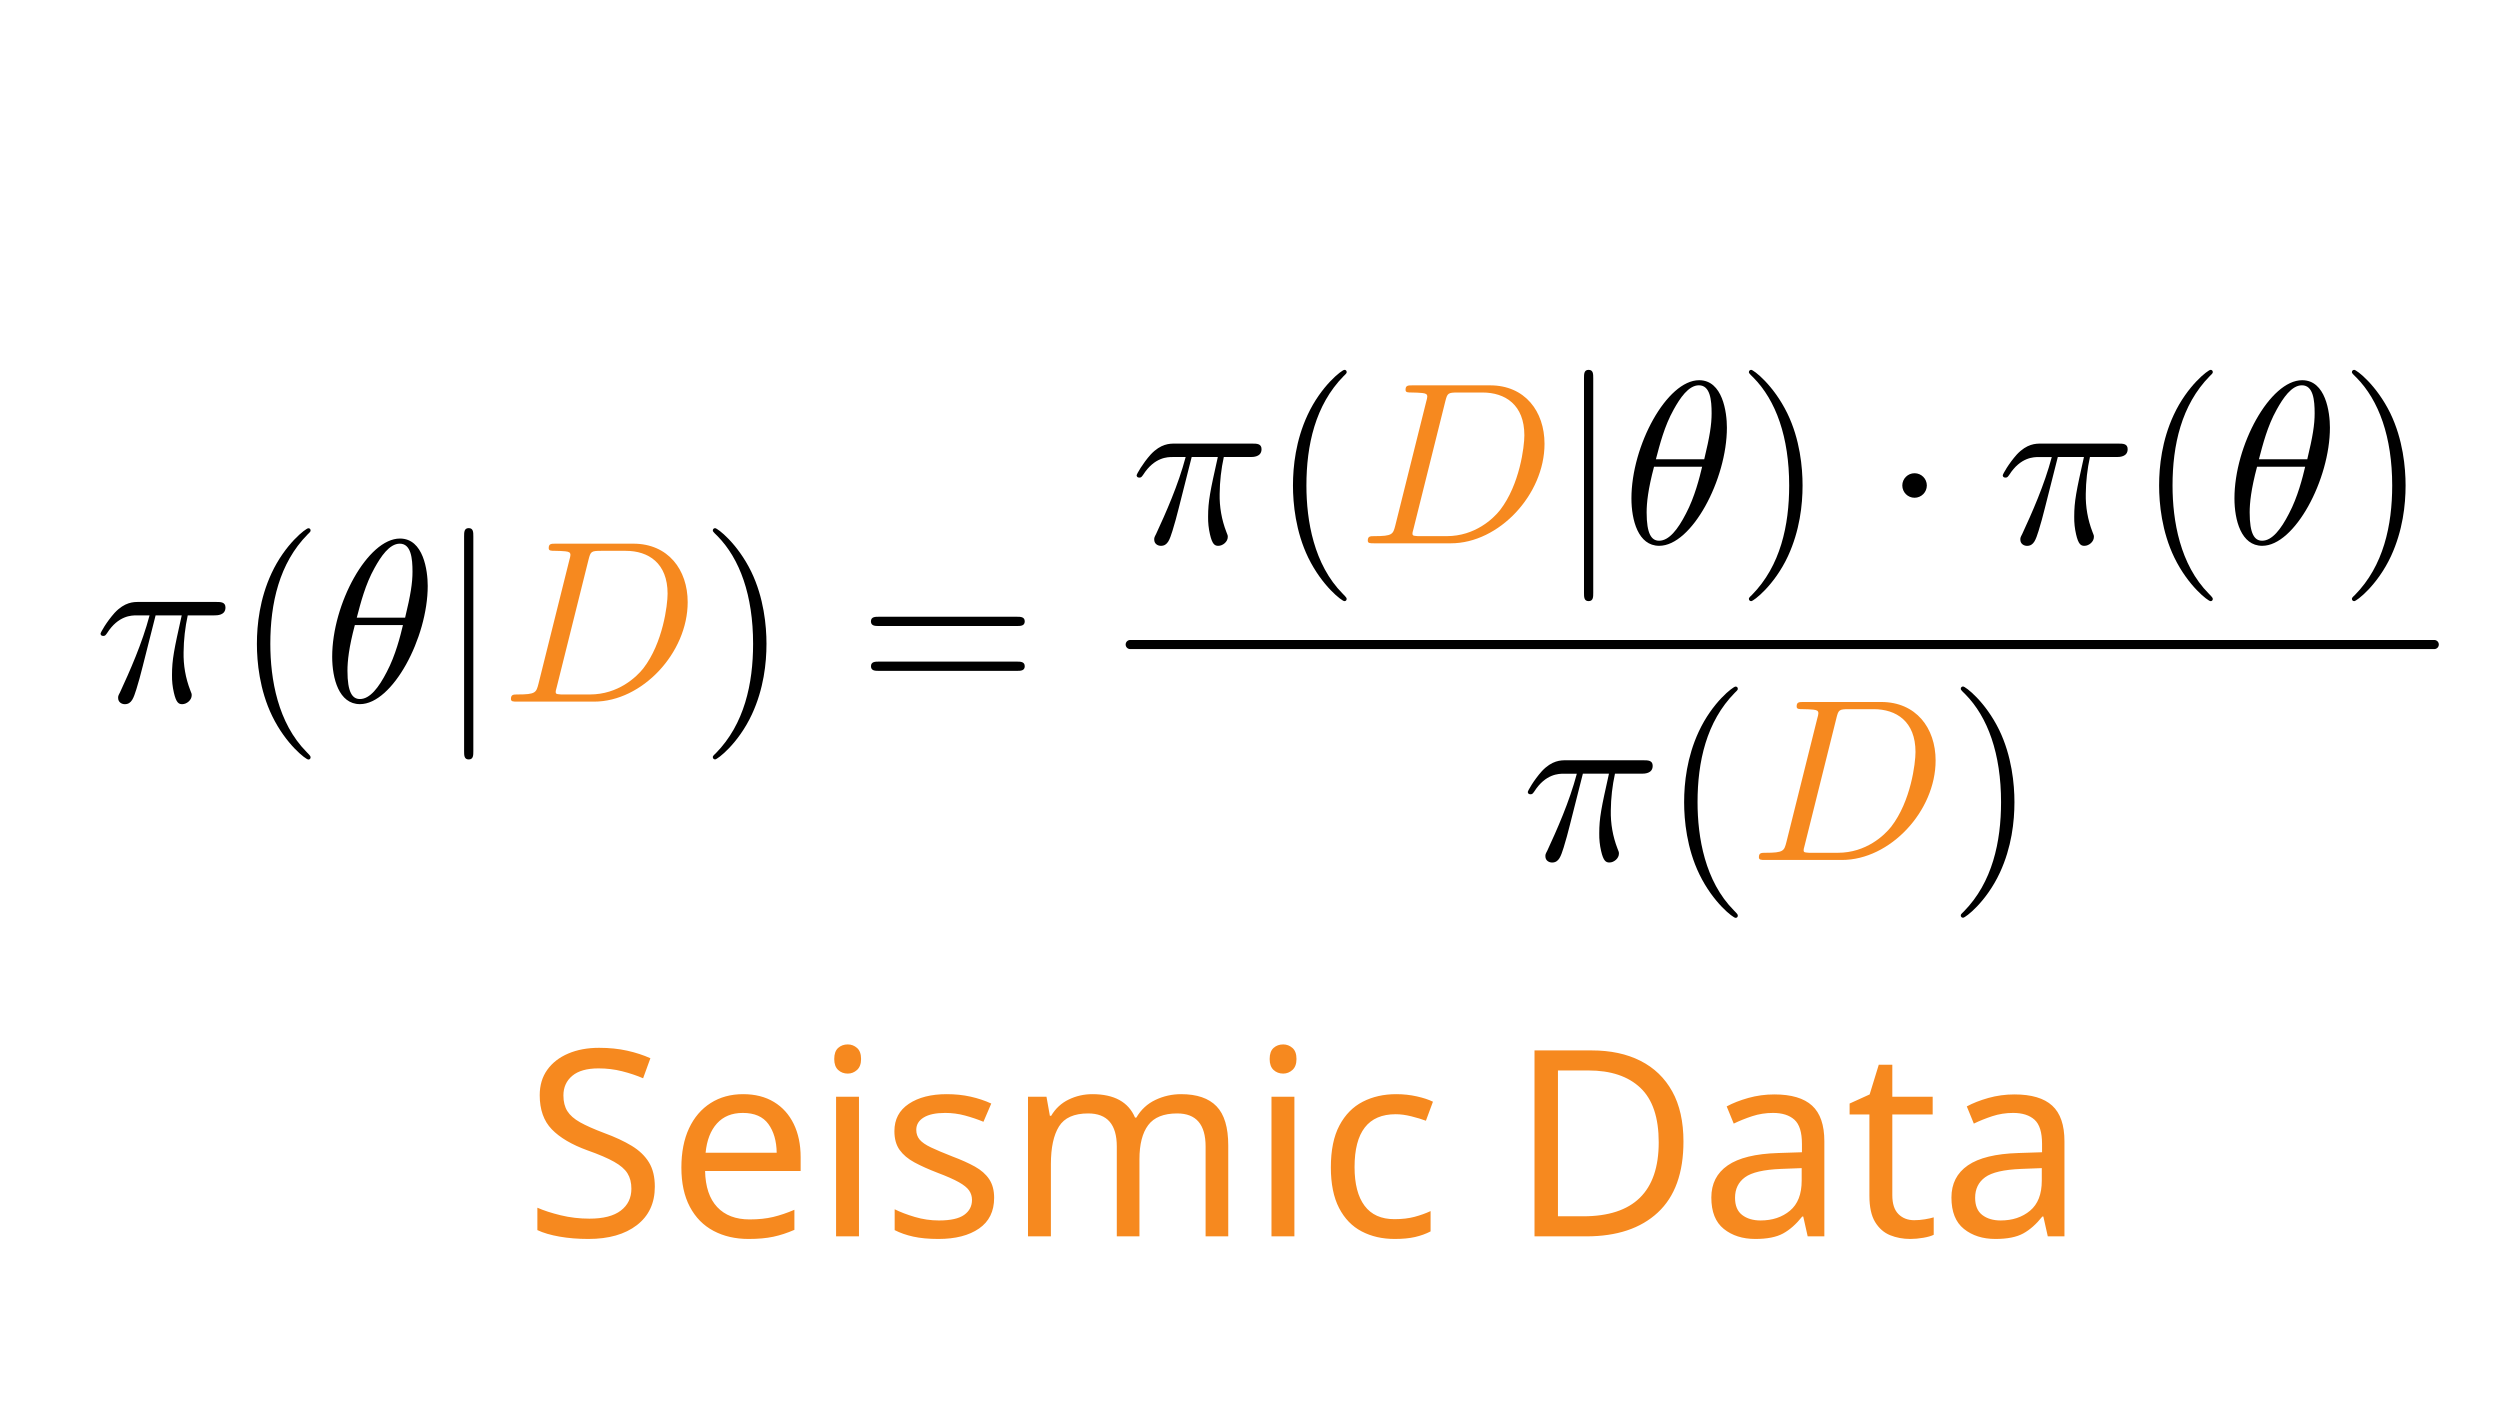
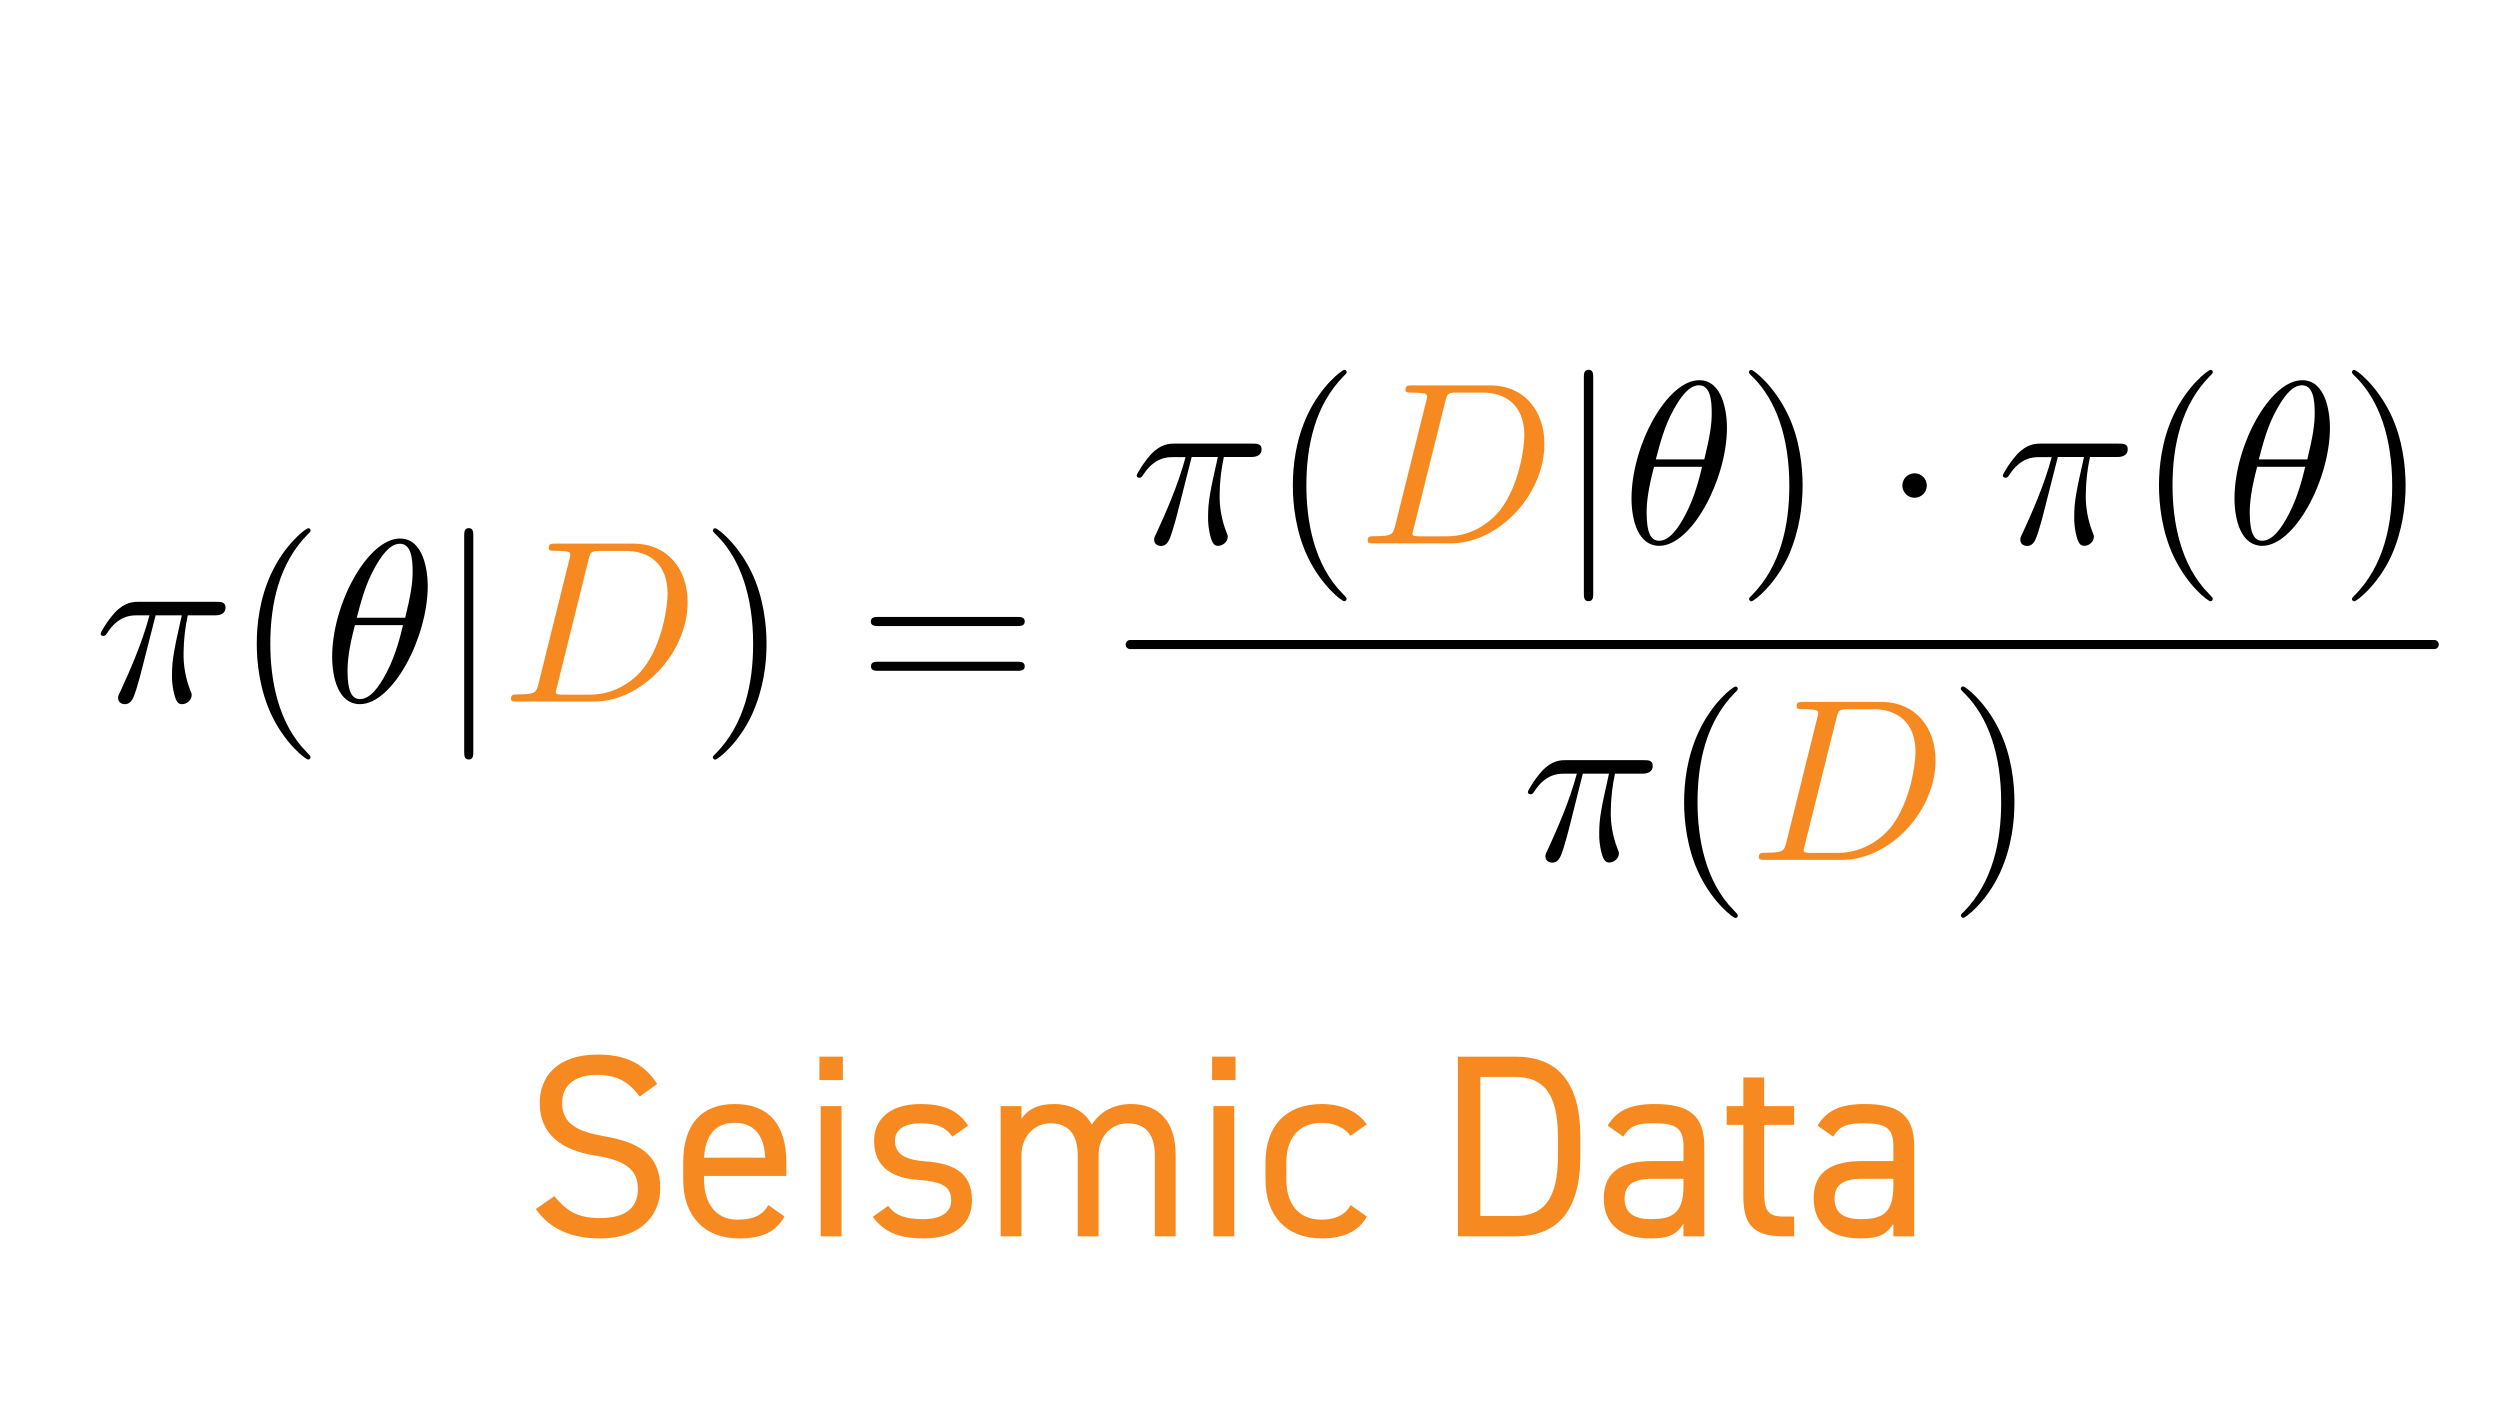
- <svg xmlns="http://www.w3.org/2000/svg" id="Data_highlighted" data-name="Data highlighted" viewBox="0 0 1920 1080">
-   <defs>
-     <style>.cls-1,.cls-5{fill:none;}.cls-2{clip-path:url(#clip-path);}.cls-3,.cls-4{fill:#f6891f;}.cls-4{font-size:200px;font-family:DIN2014-Regular, "DIN 2014";}.cls-5{stroke:#000;stroke-linecap:round;stroke-miterlimit:10;stroke-width:7px;}</style>
-     <clipPath id="clip-path">
-       <rect class="cls-1" x="76" y="276" width="1806" height="429.15" />
+ <svg xmlns="http://www.w3.org/2000/svg" xmlns:xlink="http://www.w3.org/1999/xlink" version="1.1" id="Data_highlighted" x="0px" y="0px" viewBox="0 0 1920 1080" style="enable-background:new 0 0 1920 1080;" xml:space="preserve">
+   <style type="text/css">
+ 	.st0{clip-path:url(#SVGID_2_);}
+ 	.st1{fill:#F6891F;}
+ 	.st2{enable-background:new    ;}
+ 	.st3{fill:none;stroke:#000000;stroke-width:7;stroke-linecap:round;stroke-miterlimit:10;}
+ </style>
+   <g>
+     <defs>
+       <rect id="SVGID_1_" x="76" y="276" width="1806" height="429.2" />
+     </defs>
+     <clipPath id="SVGID_2_">
+       <use xlink:href="#SVGID_1_" style="overflow:visible;" />
    </clipPath>
-   </defs>
-   <g class="cls-2">
-     <path d="M119.5,472.61h20.06c-5.87,26.29-7.46,33.92-7.46,45.82a55.6,55.6,0,0,0,1.43,13.49c1.79,7.83,3.74,8.89,6.4,8.89,3.54,0,7.29-3.21,7.29-6.76,0-1.06,0-1.43-1.09-3.91A76.5,76.5,0,0,1,141,500.83a139.16,139.16,0,0,1,3.18-28.22h20.26c2.32,0,8.72,0,8.72-6.06,0-4.25-3.75-4.25-7.13-4.25H106.54c-3.91,0-10.68,0-18.5,8.35-6.2,6.93-10.81,15.09-10.81,16,0,.16,0,1.75,2.12,1.75,1.43,0,1.79-.69,2.85-2.12,8.69-13.66,19-13.66,22.55-13.66h10.11c-5.67,21.49-15.25,43-22.71,59.15-1.43,2.65-1.43,3-1.43,4.24,0,3.38,2.85,4.81,5.14,4.81,5.34,0,6.77-5,8.89-11.54,2.49-8.19,2.49-8.52,4.81-17.41l9.94-39.25" />
-     <path d="M238.5,581.49c0-.53,0-.9-3-3.91-22.19-22.38-27.89-56-27.89-83.12,0-30.93,6.77-61.83,28.61-84,2.3-2.13,2.3-2.49,2.3-3a1.58,1.58,0,0,0-1.76-1.76c-1.79,0-17.77,12.07-28.25,34.64-9.05,19.53-11.21,39.26-11.21,54.18,0,13.83,2,35.34,11.74,55.4,10.64,21.85,25.93,33.39,27.72,33.39a1.58,1.58,0,0,0,1.76-1.76" />
-     <path d="M309.46,480.07c-1.93,8.16-5.67,23.24-12.43,36-6.2,12.1-13,20.79-20.59,20.79-5.87,0-9.59-5.14-9.59-21.68,0-7.46,1.07-17.75,5.67-35.15h36.94M274,474.37c3-11.37,6.57-25.56,13.66-38.19,4.81-8.69,11.37-18.64,19.36-18.64,8.72,0,9.78,11.37,9.78,21.49,0,8.71-1.42,17.76-5.67,35.34ZM328.49,450c0-11.7-3.22-36.4-21.32-36.4-24.7,0-52.05,50.09-52.05,90.77,0,16.68,5.14,36.41,21.32,36.41C301.47,540.81,328.49,489.82,328.49,450Z" />
-     <path d="M363.52,412c0-3.22,0-6.4-3.54-6.4s-3.55,3.18-3.55,6.4V576.88c0,3.18,0,6.37,3.55,6.37s3.54-3.19,3.54-6.37V412" />
-     <path class="cls-3" d="M452,429.78c1.6-6.2,2-6.74,9.58-6.74h19c17.41,0,32.13,9.42,32.13,32.86,0,8.72-3.55,37.83-18.63,57.39-5.17,6.56-19.2,20.06-41.05,20.06H433a20.49,20.49,0,0,1-3.91-.17c-1.79-.19-2.32-.36-2.32-1.79,0-.53,0-.89.9-4.08L452,429.78M413.59,525c-1.79,6.92-2.12,8.35-16.18,8.35-3,0-5,0-5,3.38,0,2.12,1.62,2.12,5,2.12h58.82c36.93,0,71.91-37.46,71.91-76.38,0-25-15.08-44.93-41.74-44.93H426.72c-3.35,0-5.31,0-5.31,3.38,0,2.12,1.6,2.12,5.15,2.12,2.31,0,5.5.17,7.62.37,2.85.33,3.91.86,3.91,2.82a14.5,14.5,0,0,1-.7,3.38Z" />
-     <path d="M588.66,494.46c0-13.86-2-35.37-11.71-55.43-10.67-21.85-25.93-33.39-27.71-33.39a1.68,1.68,0,0,0-1.79,1.76c0,.53,0,.89,3.38,4.11,17.41,17.57,27.55,45.82,27.55,82.95,0,30.37-6.6,61.63-28.61,84-2.32,2.12-2.32,2.49-2.32,3a1.68,1.68,0,0,0,1.79,1.76c1.78,0,17.77-12.07,28.24-34.62,9.06-19.56,11.18-39.25,11.18-54.17" />
-     <path d="M781.13,515.22c2.49,0,5.87,0,5.87-3.55s-3.38-3.55-6-3.55H674.91c-2.66,0-6,0-6,3.55s3.38,3.55,5.87,3.55H781.13M781,480.77c2.65,0,6,0,6-3.55s-3.38-3.55-5.87-3.55H674.74c-2.49,0-5.87,0-5.87,3.55s3.38,3.55,6,3.55Z" />
-     <path d="M915.21,351h20.07c-5.87,26.29-7.46,33.92-7.46,45.82a56,56,0,0,0,1.42,13.49c1.79,7.83,3.74,8.89,6.4,8.89,3.55,0,7.29-3.22,7.29-6.77,0-1.06,0-1.42-1.09-3.91a76.43,76.43,0,0,1-5.14-29.3A139.87,139.87,0,0,1,939.88,351h20.26c2.32,0,8.72,0,8.72-6.07,0-4.24-3.75-4.24-7.13-4.24H902.25c-3.91,0-10.67,0-18.5,8.35-6.2,6.93-10.81,15.09-10.81,16,0,.17,0,1.76,2.13,1.76,1.42,0,1.78-.69,2.85-2.12C886.6,351,896.91,351,900.46,351h10.12c-5.67,21.48-15.26,43-22.72,59.14-1.42,2.66-1.42,3-1.42,4.25,0,3.38,2.85,4.81,5.14,4.81,5.33,0,6.76-5,8.88-11.54,2.49-8.19,2.49-8.52,4.81-17.41L915.21,351" />
-     <path d="M1034.21,459.9c0-.53,0-.9-3-3.92-22.18-22.37-27.88-56-27.88-83.11,0-30.93,6.76-61.83,28.61-84.05,2.29-2.12,2.29-2.48,2.29-3a1.58,1.58,0,0,0-1.76-1.76c-1.79,0-17.77,12.07-28.25,34.64C995.15,338.22,993,358,993,372.87c0,13.83,2,35.34,11.73,55.4,10.65,21.85,25.93,33.39,27.72,33.39a1.58,1.58,0,0,0,1.76-1.76" />
-     <path class="cls-3" d="M1110,308.19c1.59-6.21,2-6.74,9.58-6.74h19c17.41,0,32.13,9.42,32.13,32.86,0,8.72-3.55,37.83-18.64,57.39-5.16,6.56-19.19,20.06-41,20.06H1091a20.43,20.43,0,0,1-3.91-.17c-1.79-.2-2.32-.36-2.32-1.79,0-.53,0-.89.9-4.08L1110,308.19m-38.36,95.21c-1.79,6.93-2.13,8.36-16.18,8.36-3,0-5,0-5,3.38,0,2.12,1.62,2.12,5,2.12h58.82c36.93,0,71.91-37.47,71.91-76.39,0-25-15.09-44.92-41.74-44.92h-59.68c-3.35,0-5.31,0-5.31,3.38,0,2.12,1.6,2.12,5.14,2.12,2.32,0,5.51.17,7.63.37,2.85.33,3.91.86,3.91,2.82a15.21,15.21,0,0,1-.7,3.38Z" />
-     <path d="M1223.61,290.44c0-3.21,0-6.39-3.55-6.39s-3.55,3.18-3.55,6.39V455.29c0,3.18,0,6.37,3.55,6.37s3.55-3.19,3.55-6.37V290.44" />
-     <path d="M1307.23,358.48c-1.93,8.15-5.67,23.24-12.43,36-6.2,12.1-13,20.79-20.59,20.79-5.87,0-9.59-5.15-9.59-21.69,0-7.46,1.07-17.74,5.68-35.14h36.93m-35.51-5.7c3-11.37,6.57-25.57,13.66-38.2,4.81-8.68,11.37-18.63,19.37-18.63,8.71,0,9.77,11.37,9.77,21.48,0,8.72-1.42,17.77-5.67,35.35Zm54.54-24.34c0-11.7-3.22-36.4-21.32-36.4-24.7,0-52,50.09-52,90.77,0,16.68,5.14,36.41,21.32,36.41C1299.24,419.22,1326.26,368.23,1326.26,328.44Z" />
-     <path d="M1384.37,372.87c0-13.86-1.95-35.37-11.71-55.44-10.67-21.84-25.92-33.38-27.71-33.38a1.68,1.68,0,0,0-1.79,1.76c0,.53,0,.89,3.38,4.1,17.41,17.58,27.55,45.82,27.55,83,0,30.37-6.59,61.63-28.61,84-2.32,2.12-2.32,2.49-2.32,3a1.68,1.68,0,0,0,1.79,1.76c1.79,0,17.77-12.07,28.25-34.62,9-19.56,11.17-39.25,11.17-54.17" />
-     <path d="M1479.81,372.87a9.42,9.42,0,1,0-9.41,9.41,9.47,9.47,0,0,0,9.41-9.41" />
-     <path d="M1580.39,351h20.07c-5.87,26.29-7.46,33.92-7.46,45.82a56,56,0,0,0,1.42,13.49c1.79,7.83,3.74,8.89,6.4,8.89,3.55,0,7.29-3.22,7.29-6.77,0-1.06,0-1.42-1.09-3.91a76.43,76.43,0,0,1-5.14-29.3,139.17,139.17,0,0,1,3.19-28.22h20.25c2.32,0,8.72,0,8.72-6.07,0-4.24-3.75-4.24-7.13-4.24h-59.48c-3.91,0-10.67,0-18.5,8.35-6.2,6.93-10.81,15.09-10.81,16,0,.17,0,1.76,2.13,1.76,1.42,0,1.78-.69,2.85-2.12,8.68-13.66,19-13.66,22.54-13.66h10.12c-5.67,21.48-15.26,43-22.72,59.14-1.42,2.66-1.42,3-1.42,4.25,0,3.38,2.85,4.81,5.14,4.81,5.33,0,6.76-5,8.88-11.54,2.49-8.19,2.49-8.52,4.81-17.41l9.94-39.25" />
-     <path d="M1699.39,459.9c0-.53,0-.9-3-3.92-22.18-22.37-27.88-56-27.88-83.11,0-30.93,6.76-61.83,28.61-84.05,2.29-2.12,2.29-2.48,2.29-3a1.58,1.58,0,0,0-1.76-1.76c-1.79,0-17.77,12.07-28.25,34.64-9.05,19.53-11.2,39.26-11.2,54.18,0,13.83,2,35.34,11.73,55.4,10.65,21.85,25.93,33.39,27.72,33.39a1.58,1.58,0,0,0,1.76-1.76" />
-     <path d="M1770.36,358.48c-1.93,8.15-5.68,23.24-12.44,36-6.2,12.1-13,20.79-20.59,20.79-5.87,0-9.58-5.15-9.58-21.69,0-7.46,1.06-17.74,5.67-35.14h36.94m-35.52-5.7c3-11.37,6.57-25.57,13.67-38.2,4.8-8.68,11.37-18.63,19.36-18.63,8.71,0,9.78,11.37,9.78,21.48,0,8.72-1.43,17.77-5.67,35.35Zm54.54-24.34c0-11.7-3.21-36.4-21.32-36.4-24.69,0-52,50.09-52,90.77,0,16.68,5.14,36.41,21.32,36.41C1762.36,419.22,1789.38,368.23,1789.38,328.44Z" />
-     <path d="M1847.49,372.87c0-13.86-2-35.37-11.7-55.44-10.67-21.84-25.93-33.38-27.72-33.38a1.68,1.68,0,0,0-1.79,1.76c0,.53,0,.89,3.39,4.1,17.4,17.58,27.54,45.82,27.54,83,0,30.37-6.59,61.63-28.61,84-2.32,2.12-2.32,2.49-2.32,3a1.68,1.68,0,0,0,1.79,1.76c1.79,0,17.77-12.07,28.25-34.62,9-19.56,11.17-39.25,11.17-54.17" />
-     <path d="M1215.62,594.2h20.06c-5.87,26.29-7.46,33.92-7.46,45.82a56.05,56.05,0,0,0,1.42,13.5c1.79,7.82,3.75,8.88,6.4,8.88,3.55,0,7.29-3.21,7.29-6.76,0-1.06,0-1.42-1.09-3.91a76.5,76.5,0,0,1-5.14-29.31,139.17,139.17,0,0,1,3.19-28.22h20.25c2.32,0,8.72,0,8.72-6.06,0-4.25-3.74-4.25-7.12-4.25h-59.49c-3.91,0-10.67,0-18.49,8.36-6.2,6.92-10.81,15.08-10.81,16,0,.16,0,1.76,2.12,1.76,1.42,0,1.79-.7,2.85-2.13,8.69-13.66,19-13.66,22.55-13.66H1211c-5.67,21.49-15.25,43-22.71,59.15-1.43,2.65-1.43,3-1.43,4.25,0,3.38,2.85,4.8,5.14,4.8,5.34,0,6.76-5,8.89-11.54,2.48-8.18,2.48-8.52,4.8-17.4l9.95-39.26" />
-     <path d="M1334.61,703.08c0-.53,0-.89-3-3.91-22.19-22.38-27.89-56-27.89-83.12,0-30.93,6.76-61.83,28.61-84,2.29-2.13,2.29-2.49,2.29-3a1.58,1.58,0,0,0-1.76-1.76c-1.79,0-17.77,12.07-28.24,34.65-9.06,19.53-11.21,39.25-11.21,54.17,0,13.83,2,35.34,11.74,55.4,10.64,21.85,25.92,33.39,27.71,33.39a1.58,1.58,0,0,0,1.76-1.76" />
-     <path class="cls-3" d="M1410.38,551.37c1.6-6.2,2-6.73,9.59-6.73h19c17.41,0,32.13,9.41,32.13,32.85,0,8.72-3.55,37.83-18.63,57.39-5.17,6.57-19.2,20.06-41,20.06h-20.07a20.49,20.49,0,0,1-3.91-.17c-1.78-.19-2.31-.36-2.31-1.78,0-.54,0-.9.89-4.08l24.33-97.54M1372,646.59c-1.78,6.93-2.12,8.35-16.17,8.35-3,0-5,0-5,3.38,0,2.13,1.62,2.13,5,2.13h58.81c36.93,0,71.91-37.47,71.91-76.39,0-25-15.08-44.93-41.74-44.93h-59.67c-3.36,0-5.31,0-5.31,3.38,0,2.13,1.59,2.13,5.14,2.13,2.32,0,5.5.16,7.63.36,2.84.34,3.91.87,3.91,2.82a15.1,15.1,0,0,1-.7,3.38Z" />
-     <path d="M1547.09,616.05c0-13.86-2-35.37-11.71-55.43-10.67-21.85-25.92-33.39-27.71-33.39a1.68,1.68,0,0,0-1.79,1.76c0,.53,0,.89,3.38,4.11,17.41,17.57,27.55,45.82,27.55,82.95,0,30.37-6.59,61.63-28.61,84-2.32,2.13-2.32,2.49-2.32,3a1.68,1.68,0,0,0,1.79,1.76c1.79,0,17.77-12.07,28.24-34.62,9.06-19.55,11.18-39.25,11.18-54.17" />
+     <g class="st0">
+       <path d="M119.5,472.6h20.1c-5.9,26.3-7.5,33.9-7.5,45.8c-0.1,4.5,0.4,9.1,1.4,13.5c1.8,7.8,3.7,8.9,6.4,8.9c3.5,0,7.3-3.2,7.3-6.8    c0-1.1,0-1.4-1.1-3.9c-3.6-9.3-5.4-19.3-5.1-29.3c0.1-9.5,1.2-18.9,3.2-28.2h20.3c2.3,0,8.7,0,8.7-6.1c0-4.3-3.8-4.3-7.1-4.3    h-59.5c-3.9,0-10.7,0-18.5,8.4c-6.2,6.9-10.8,15.1-10.8,16c0,0.2,0,1.8,2.1,1.8c1.4,0,1.8-0.7,2.8-2.1c8.7-13.7,19-13.7,22.5-13.7    h10.1c-5.7,21.5-15.3,43-22.7,59.2c-1.4,2.7-1.4,3-1.4,4.2c0,3.4,2.8,4.8,5.1,4.8c5.3,0,6.8-5,8.9-11.5c2.5-8.2,2.5-8.5,4.8-17.4    L119.5,472.6" />
+       <path d="M238.5,581.5c0-0.5,0-0.9-3-3.9c-22.2-22.4-27.9-56-27.9-83.1c0-30.9,6.8-61.8,28.6-84c2.3-2.1,2.3-2.5,2.3-3    c0.1-0.9-0.5-1.7-1.4-1.8c-0.1,0-0.3,0-0.4,0c-1.8,0-17.8,12.1-28.3,34.6c-9.1,19.5-11.2,39.3-11.2,54.2c0,13.8,2,35.3,11.7,55.4    c10.6,21.8,25.9,33.4,27.7,33.4c0.9,0.1,1.7-0.5,1.8-1.4C238.5,581.8,238.5,581.7,238.5,581.5" />
+       <path d="M309.5,480.1c-1.9,8.2-5.7,23.2-12.4,36c-6.2,12.1-13,20.8-20.6,20.8c-5.9,0-9.6-5.1-9.6-21.7c0-7.5,1.1-17.8,5.7-35.1    L309.5,480.1 M274,474.4c3-11.4,6.6-25.6,13.7-38.2c4.8-8.7,11.4-18.6,19.4-18.6c8.7,0,9.8,11.4,9.8,21.5c0,8.7-1.4,17.8-5.7,35.3    L274,474.4z M328.5,450c0-11.7-3.2-36.4-21.3-36.4c-24.7,0-52.1,50.1-52.1,90.8c0,16.7,5.1,36.4,21.3,36.4    C301.5,540.8,328.5,489.8,328.5,450z" />
+       <path d="M363.5,412c0-3.2,0-6.4-3.5-6.4s-3.5,3.2-3.5,6.4v164.9c0,3.2,0,6.4,3.5,6.4s3.5-3.2,3.5-6.4V412" />
+       <path class="st1" d="M452,429.8c1.6-6.2,2-6.7,9.6-6.7h19c17.4,0,32.1,9.4,32.1,32.9c0,8.7-3.5,37.8-18.6,57.4    c-5.2,6.6-19.2,20.1-41,20.1h-20c-1.3,0.1-2.6,0-3.9-0.2c-1.8-0.2-2.3-0.4-2.3-1.8c0-0.5,0-0.9,0.9-4.1L452,429.8 M413.6,525    c-1.8,6.9-2.1,8.3-16.2,8.3c-3,0-5,0-5,3.4c0,2.1,1.6,2.1,5,2.1h58.8c36.9,0,71.9-37.5,71.9-76.4c0-25-15.1-44.9-41.7-44.9h-59.7    c-3.4,0-5.3,0-5.3,3.4c0,2.1,1.6,2.1,5.1,2.1c2.3,0,5.5,0.2,7.6,0.4c2.9,0.3,3.9,0.9,3.9,2.8c-0.1,1.2-0.3,2.3-0.7,3.4L413.6,525z    " />
+       <path d="M588.7,494.5c0-13.9-2-35.4-11.7-55.4c-10.7-21.9-25.9-33.4-27.7-33.4c-0.9-0.1-1.7,0.6-1.8,1.6c0,0.1,0,0.1,0,0.2    c0,0.5,0,0.9,3.4,4.1c17.4,17.6,27.5,45.8,27.5,83c0,30.4-6.6,61.6-28.6,84c-2.3,2.1-2.3,2.5-2.3,3c0,0.9,0.7,1.7,1.6,1.8    c0.1,0,0.1,0,0.2,0c1.8,0,17.8-12.1,28.2-34.6C586.5,529,588.7,509.4,588.7,494.5" />
+       <path d="M781.1,515.2c2.5,0,5.9,0,5.9-3.5s-3.4-3.5-6-3.5H674.9c-2.7,0-6,0-6,3.5s3.4,3.5,5.9,3.5H781.1 M781,480.8    c2.7,0,6,0,6-3.5s-3.4-3.5-5.9-3.5H674.7c-2.5,0-5.9,0-5.9,3.5s3.4,3.5,6,3.5H781z" />
+       <path d="M915.2,351h20.1c-5.9,26.3-7.5,33.9-7.5,45.8c-0.1,4.5,0.4,9.1,1.4,13.5c1.8,7.8,3.7,8.9,6.4,8.9c3.5,0,7.3-3.2,7.3-6.8    c0-1.1,0-1.4-1.1-3.9c-3.6-9.3-5.4-19.3-5.1-29.3c0.1-9.5,1.2-18.9,3.2-28.2h20.3c2.3,0,8.7,0,8.7-6.1c0-4.2-3.8-4.2-7.1-4.2    h-59.5c-3.9,0-10.7,0-18.5,8.4c-6.2,6.9-10.8,15.1-10.8,16c0,0.2,0,1.8,2.1,1.8c1.4,0,1.8-0.7,2.8-2.1c8.7-13.7,19-13.7,22.5-13.7    h10.1c-5.7,21.5-15.3,43-22.7,59.1c-1.4,2.7-1.4,3-1.4,4.3c0,3.4,2.8,4.8,5.1,4.8c5.3,0,6.8-5,8.9-11.5c2.5-8.2,2.5-8.5,4.8-17.4    L915.2,351" />
+       <path d="M1034.2,459.9c0-0.5,0-0.9-3-3.9c-22.2-22.4-27.9-56-27.9-83.1c0-30.9,6.8-61.8,28.6-84c2.3-2.1,2.3-2.5,2.3-3    c0.1-0.9-0.5-1.7-1.4-1.8c-0.1,0-0.3,0-0.4,0c-1.8,0-17.8,12.1-28.3,34.6c-9.1,19.5-11.2,39.3-11.2,54.2c0,13.8,2,35.3,11.7,55.4    c10.7,21.9,25.9,33.4,27.7,33.4c0.9,0.1,1.7-0.5,1.8-1.4C1034.2,460.2,1034.2,460,1034.2,459.9" />
+       <path class="st1" d="M1110,308.2c1.6-6.2,2-6.7,9.6-6.7h19c17.4,0,32.1,9.4,32.1,32.9c0,8.7-3.6,37.8-18.6,57.4    c-5.2,6.6-19.2,20.1-41,20.1H1091c-1.3,0.1-2.6,0-3.9-0.2c-1.8-0.2-2.3-0.4-2.3-1.8c0-0.5,0-0.9,0.9-4.1L1110,308.2 M1071.6,403.4    c-1.8,6.9-2.1,8.4-16.2,8.4c-3,0-5,0-5,3.4c0,2.1,1.6,2.1,5,2.1h58.8c36.9,0,71.9-37.5,71.9-76.4c0-25-15.1-44.9-41.7-44.9h-59.7    c-3.3,0-5.3,0-5.3,3.4c0,2.1,1.6,2.1,5.1,2.1c2.3,0,5.5,0.2,7.6,0.4c2.8,0.3,3.9,0.9,3.9,2.8c-0.1,1.1-0.3,2.3-0.7,3.4    L1071.6,403.4z" />
+       <path d="M1223.6,290.4c0-3.2,0-6.4-3.6-6.4s-3.6,3.2-3.6,6.4v164.9c0,3.2,0,6.4,3.6,6.4s3.6-3.2,3.6-6.4V290.4" />
+       <path d="M1307.2,358.5c-1.9,8.1-5.7,23.2-12.4,36c-6.2,12.1-13,20.8-20.6,20.8c-5.9,0-9.6-5.1-9.6-21.7c0-7.5,1.1-17.7,5.7-35.1    L1307.2,358.5 M1271.7,352.7c3-11.4,6.6-25.6,13.7-38.2c4.8-8.7,11.4-18.6,19.4-18.6c8.7,0,9.8,11.4,9.8,21.5    c0,8.7-1.4,17.8-5.7,35.4H1271.7z M1326.3,328.4c0-11.7-3.2-36.4-21.3-36.4c-24.7,0-52,50.1-52,90.8c0,16.7,5.1,36.4,21.3,36.4    C1299.2,419.2,1326.3,368.2,1326.3,328.4L1326.3,328.4z" />
+       <path d="M1384.4,372.9c0-13.9-1.9-35.4-11.7-55.4c-10.7-21.8-25.9-33.4-27.7-33.4c-0.9-0.1-1.7,0.6-1.8,1.6c0,0.1,0,0.1,0,0.2    c0,0.5,0,0.9,3.4,4.1c17.4,17.6,27.6,45.8,27.6,83c0,30.4-6.6,61.6-28.6,84c-2.3,2.1-2.3,2.5-2.3,3c0,0.9,0.7,1.7,1.6,1.8    c0.1,0,0.1,0,0.2,0c1.8,0,17.8-12.1,28.3-34.6C1382.2,407.5,1384.4,387.8,1384.4,372.9" />
+       <path d="M1479.8,372.9c0-5.2-4.2-9.4-9.4-9.4s-9.4,4.2-9.4,9.4s4.2,9.4,9.4,9.4c0,0,0,0,0,0    C1475.6,382.2,1479.8,378.1,1479.8,372.9" />
+       <path d="M1580.4,351h20.1c-5.9,26.3-7.5,33.9-7.5,45.8c-0.1,4.5,0.4,9.1,1.4,13.5c1.8,7.8,3.7,8.9,6.4,8.9c3.6,0,7.3-3.2,7.3-6.8    c0-1.1,0-1.4-1.1-3.9c-3.6-9.3-5.4-19.3-5.1-29.3c0.1-9.5,1.2-18.9,3.2-28.2h20.3c2.3,0,8.7,0,8.7-6.1c0-4.2-3.8-4.2-7.1-4.2    h-59.5c-3.9,0-10.7,0-18.5,8.4c-6.2,6.9-10.8,15.1-10.8,16c0,0.2,0,1.8,2.1,1.8c1.4,0,1.8-0.7,2.8-2.1c8.7-13.7,19-13.7,22.5-13.7    h10.1c-5.7,21.5-15.3,43-22.7,59.1c-1.4,2.7-1.4,3-1.4,4.3c0,3.4,2.8,4.8,5.1,4.8c5.3,0,6.8-5,8.9-11.5c2.5-8.2,2.5-8.5,4.8-17.4    L1580.4,351" />
+       <path d="M1699.4,459.9c0-0.5,0-0.9-3-3.9c-22.2-22.4-27.9-56-27.9-83.1c0-30.9,6.8-61.8,28.6-84c2.3-2.1,2.3-2.5,2.3-3    c0.1-0.9-0.5-1.7-1.4-1.8c-0.1,0-0.3,0-0.4,0c-1.8,0-17.8,12.1-28.3,34.6c-9.1,19.5-11.2,39.3-11.2,54.2c0,13.8,2,35.3,11.7,55.4    c10.7,21.9,25.9,33.4,27.7,33.4c0.9,0.1,1.7-0.5,1.8-1.4C1699.4,460.2,1699.4,460,1699.4,459.9" />
+       <path d="M1770.4,358.5c-1.9,8.1-5.7,23.2-12.4,36c-6.2,12.1-13,20.8-20.6,20.8c-5.9,0-9.6-5.1-9.6-21.7c0-7.5,1.1-17.7,5.7-35.1    L1770.4,358.5 M1734.8,352.7c3-11.4,6.6-25.6,13.7-38.2c4.8-8.7,11.4-18.6,19.4-18.6c8.7,0,9.8,11.4,9.8,21.5    c0,8.7-1.4,17.8-5.7,35.4H1734.8z M1789.4,328.4c0-11.7-3.2-36.4-21.3-36.4c-24.7,0-52,50.1-52,90.8c0,16.7,5.1,36.4,21.3,36.4    C1762.4,419.2,1789.4,368.2,1789.4,328.4L1789.4,328.4z" />
+       <path d="M1847.5,372.9c0-13.9-2-35.4-11.7-55.4c-10.7-21.8-25.9-33.4-27.7-33.4c-0.9-0.1-1.7,0.6-1.8,1.6c0,0.1,0,0.1,0,0.2    c0,0.5,0,0.9,3.4,4.1c17.4,17.6,27.5,45.8,27.5,83c0,30.4-6.6,61.6-28.6,84c-2.3,2.1-2.3,2.5-2.3,3c0,0.9,0.7,1.7,1.6,1.8    c0.1,0,0.1,0,0.2,0c1.8,0,17.8-12.1,28.3-34.6C1845.3,407.5,1847.5,387.8,1847.5,372.9" />
+       <path d="M1215.6,594.2h20.1c-5.9,26.3-7.5,33.9-7.5,45.8c-0.1,4.5,0.4,9.1,1.4,13.5c1.8,7.8,3.8,8.9,6.4,8.9    c3.6,0,7.3-3.2,7.3-6.8c0-1.1,0-1.4-1.1-3.9c-3.6-9.3-5.4-19.3-5.1-29.3c0.1-9.5,1.2-18.9,3.2-28.2h20.3c2.3,0,8.7,0,8.7-6.1    c0-4.3-3.7-4.3-7.1-4.3h-59.5c-3.9,0-10.7,0-18.5,8.4c-6.2,6.9-10.8,15.1-10.8,16c0,0.2,0,1.8,2.1,1.8c1.4,0,1.8-0.7,2.8-2.1    c8.7-13.7,19-13.7,22.6-13.7h10.1c-5.7,21.5-15.3,43-22.7,59.2c-1.4,2.7-1.4,3-1.4,4.3c0,3.4,2.8,4.8,5.1,4.8    c5.3,0,6.8-5,8.9-11.5c2.5-8.2,2.5-8.5,4.8-17.4L1215.6,594.2" />
+       <path d="M1334.6,703.1c0-0.5,0-0.9-3-3.9c-22.2-22.4-27.9-56-27.9-83.1c0-30.9,6.8-61.8,28.6-84c2.3-2.1,2.3-2.5,2.3-3    c0.1-0.9-0.5-1.7-1.4-1.8c-0.1,0-0.3,0-0.4,0c-1.8,0-17.8,12.1-28.2,34.7c-9.1,19.5-11.2,39.3-11.2,54.2c0,13.8,2,35.3,11.7,55.4    c10.6,21.8,25.9,33.4,27.7,33.4c0.9,0.1,1.7-0.5,1.8-1.4C1334.6,703.4,1334.6,703.3,1334.6,703.1" />
+       <path class="st1" d="M1410.4,551.4c1.6-6.2,2-6.7,9.6-6.7h19c17.4,0,32.1,9.4,32.1,32.8c0,8.7-3.6,37.8-18.6,57.4    c-5.2,6.6-19.2,20.1-41,20.1h-20.1c-1.3,0.1-2.6,0-3.9-0.2c-1.8-0.2-2.3-0.4-2.3-1.8c0-0.5,0-0.9,0.9-4.1L1410.4,551.4     M1372,646.6c-1.8,6.9-2.1,8.3-16.2,8.3c-3,0-5,0-5,3.4c0,2.1,1.6,2.1,5,2.1h58.8c36.9,0,71.9-37.5,71.9-76.4    c0-25-15.1-44.9-41.7-44.9h-59.7c-3.4,0-5.3,0-5.3,3.4c0,2.1,1.6,2.1,5.1,2.1c2.3,0,5.5,0.2,7.6,0.4c2.8,0.3,3.9,0.9,3.9,2.8    c-0.1,1.1-0.3,2.3-0.7,3.4L1372,646.6z" />
+       <path d="M1547.1,616c0-13.9-2-35.4-11.7-55.4c-10.7-21.8-25.9-33.4-27.7-33.4c-0.9-0.1-1.7,0.6-1.8,1.6c0,0.1,0,0.1,0,0.2    c0,0.5,0,0.9,3.4,4.1c17.4,17.6,27.6,45.8,27.6,83c0,30.4-6.6,61.6-28.6,84c-2.3,2.1-2.3,2.5-2.3,3c0,0.9,0.7,1.7,1.6,1.8    c0.1,0,0.1,0,0.2,0c1.8,0,17.8-12.1,28.2-34.6C1545,650.6,1547.1,630.9,1547.1,616" />
+     </g>
  </g>
-   <text class="cls-4" transform="translate(402.5 949.52)">Seismic Data</text>
-   <line class="cls-5" x1="868" y1="495" x2="1869.51" y2="495" />
+   <g class="st2">
+     <path class="st1" d="M491.3,842.1c-7.4-9.6-15.4-16.6-32.8-16.6c-16,0-26.8,7.2-26.8,21.6c0,16.4,12.4,22,32.6,25.6   c26.6,4.6,42.8,14.2,42.8,39.8c0,18-12,38.6-46.4,38.6c-22.4,0-38.8-7.6-49.2-22.6l14.2-9.8c9,10.6,17,16.8,35,16.8   c22.6,0,29.2-10.4,29.2-22.2c0-13-6.6-21.8-32.6-25.8s-42.8-16.4-42.8-40.4c0-19.8,13-37.2,44.6-37.2c22,0,35.8,7.4,45.6,22.6   L491.3,842.1z" />
+     <path class="st1" d="M602.5,934.3c-7,12.2-17.6,16.8-35,16.8c-26.8,0-42.8-17.4-42.8-45.2v-13.2c0-28.4,13.4-44.8,39.6-44.8   c26.4,0,39.6,16.2,39.6,44.8v10.4h-63.2v2.8c0,17.2,8.2,30.8,25.6,30.8c13,0,19.6-3.8,23.8-11.2L602.5,934.3z M540.7,889.1h47   c-0.8-16.8-8.2-26.8-23.4-26.8C548.9,862.3,541.7,872.5,540.7,889.1z" />
+     <path class="st1" d="M629.3,811.5h18v18h-18V811.5z M630.3,849.5h16v100h-16V849.5z" />
+     <path class="st1" d="M731.5,872.9c-5.4-7-11-10.2-24.8-10.2c-11.8,0-19.4,4.6-19.4,13.4c0,11.4,10,14.8,23.2,15.8   c18.8,1.4,36,6.8,36,29.8c0,17.4-11.8,29.4-37.6,29.4c-20.4,0-31-6.2-38.6-16.6l11.8-8.4c5.4,7.2,12.6,10.2,27,10.2   c13.4,0,21.4-5.2,21.4-14.2c0-10.8-6.4-14.6-25.8-16c-16.8-1.2-33.4-8-33.4-29.8c0-16.6,12-28.4,35.8-28.4   c16.2,0,28.6,4.2,36.4,16.6L731.5,872.9z" />
+     <path class="st1" d="M768.5,849.5h16v9.8c4.4-6.8,12-11.4,24.8-11.4c13.4,0,23.6,5.4,29.2,15.8c6.8-10.6,17.8-15.8,30-15.8   c21.4,0,34.4,13.2,34.4,39.2v62.4h-16v-62.2c0-18.2-9-24.6-20.8-24.6c-12.8,0-22.4,10.2-22.4,24.4v62.4h-16v-62.2   c0-18.2-9-24.6-20.8-24.6c-13,0-22.4,10.6-22.4,24.4v62.4h-16V849.5z" />
+     <path class="st1" d="M930.9,811.5h18v18h-18V811.5z M931.9,849.5h16v100h-16V849.5z" />
+     <path class="st1" d="M1049.7,934.3c-6.2,11.6-18.4,16.8-34.6,16.8c-27.4,0-43.2-17.6-43.2-45.2v-13.2c0-28.4,16.2-44.8,43.2-44.8   c15,0,27.4,5.4,34.6,15.6l-12.6,8.8c-4.4-6.4-12.8-10-22-10c-17.2,0-27.2,11.6-27.2,30.4v13.2c0,17.2,8,30.8,27.2,30.8   c9.4,0,18-3.2,22.2-11.2L1049.7,934.3z" />
+     <path class="st1" d="M1119.7,949.5v-138h44c30.6,0,50,17.2,50,61.8v14.4c0,44.6-19.4,61.8-50,61.8H1119.7z M1196.5,887.7v-14.4   c0-34.2-11.6-46.2-32.8-46.2h-26.8v106.8h26.8C1184.9,933.9,1196.5,921.9,1196.5,887.7z" />
+     <path class="st1" d="M1269.1,891.7h23.8v-11.6c0-14.2-6.6-17.4-22.2-17.4c-12,0-18.4,1-24,10.2l-12-8.4c7-11.6,17.2-16.6,36.2-16.6   c25.4,0,38,8.2,38,32.2v69.4h-16v-9.8c-5.6,9.2-12.4,11.4-25.4,11.4c-23.2,0-35.8-11.4-35.8-30.8   C1231.7,898.7,1247.1,891.7,1269.1,891.7z M1292.9,905.3h-23.8c-15.8,0-21.4,5.4-21.4,15.4c0,11.2,8,15.6,19.8,15.6   c14.8,0,25.4-2.8,25.4-25.2V905.3z" />
+     <path class="st1" d="M1326.1,849.5h12.8v-22h16v22h23v14.4h-23v50.8c0,13.8,1.6,19.6,15,19.6h8v15.2h-8.6   c-23.6,0-30.4-10-30.4-30.8v-54.8h-12.8V849.5z" />
+     <path class="st1" d="M1430.3,891.7h23.8v-11.6c0-14.2-6.6-17.4-22.2-17.4c-12,0-18.4,1-24,10.2l-12-8.4c7-11.6,17.2-16.6,36.2-16.6   c25.4,0,38,8.2,38,32.2v69.4h-16v-9.8c-5.6,9.2-12.4,11.4-25.4,11.4c-23.2,0-35.8-11.4-35.8-30.8   C1392.9,898.7,1408.3,891.7,1430.3,891.7z M1454.1,905.3h-23.8c-15.8,0-21.4,5.4-21.4,15.4c0,11.2,8,15.6,19.8,15.6   c14.8,0,25.4-2.8,25.4-25.2V905.3z" />
+   </g>
+   <line class="st3" x1="868" y1="495" x2="1869.5" y2="495" />
</svg>
